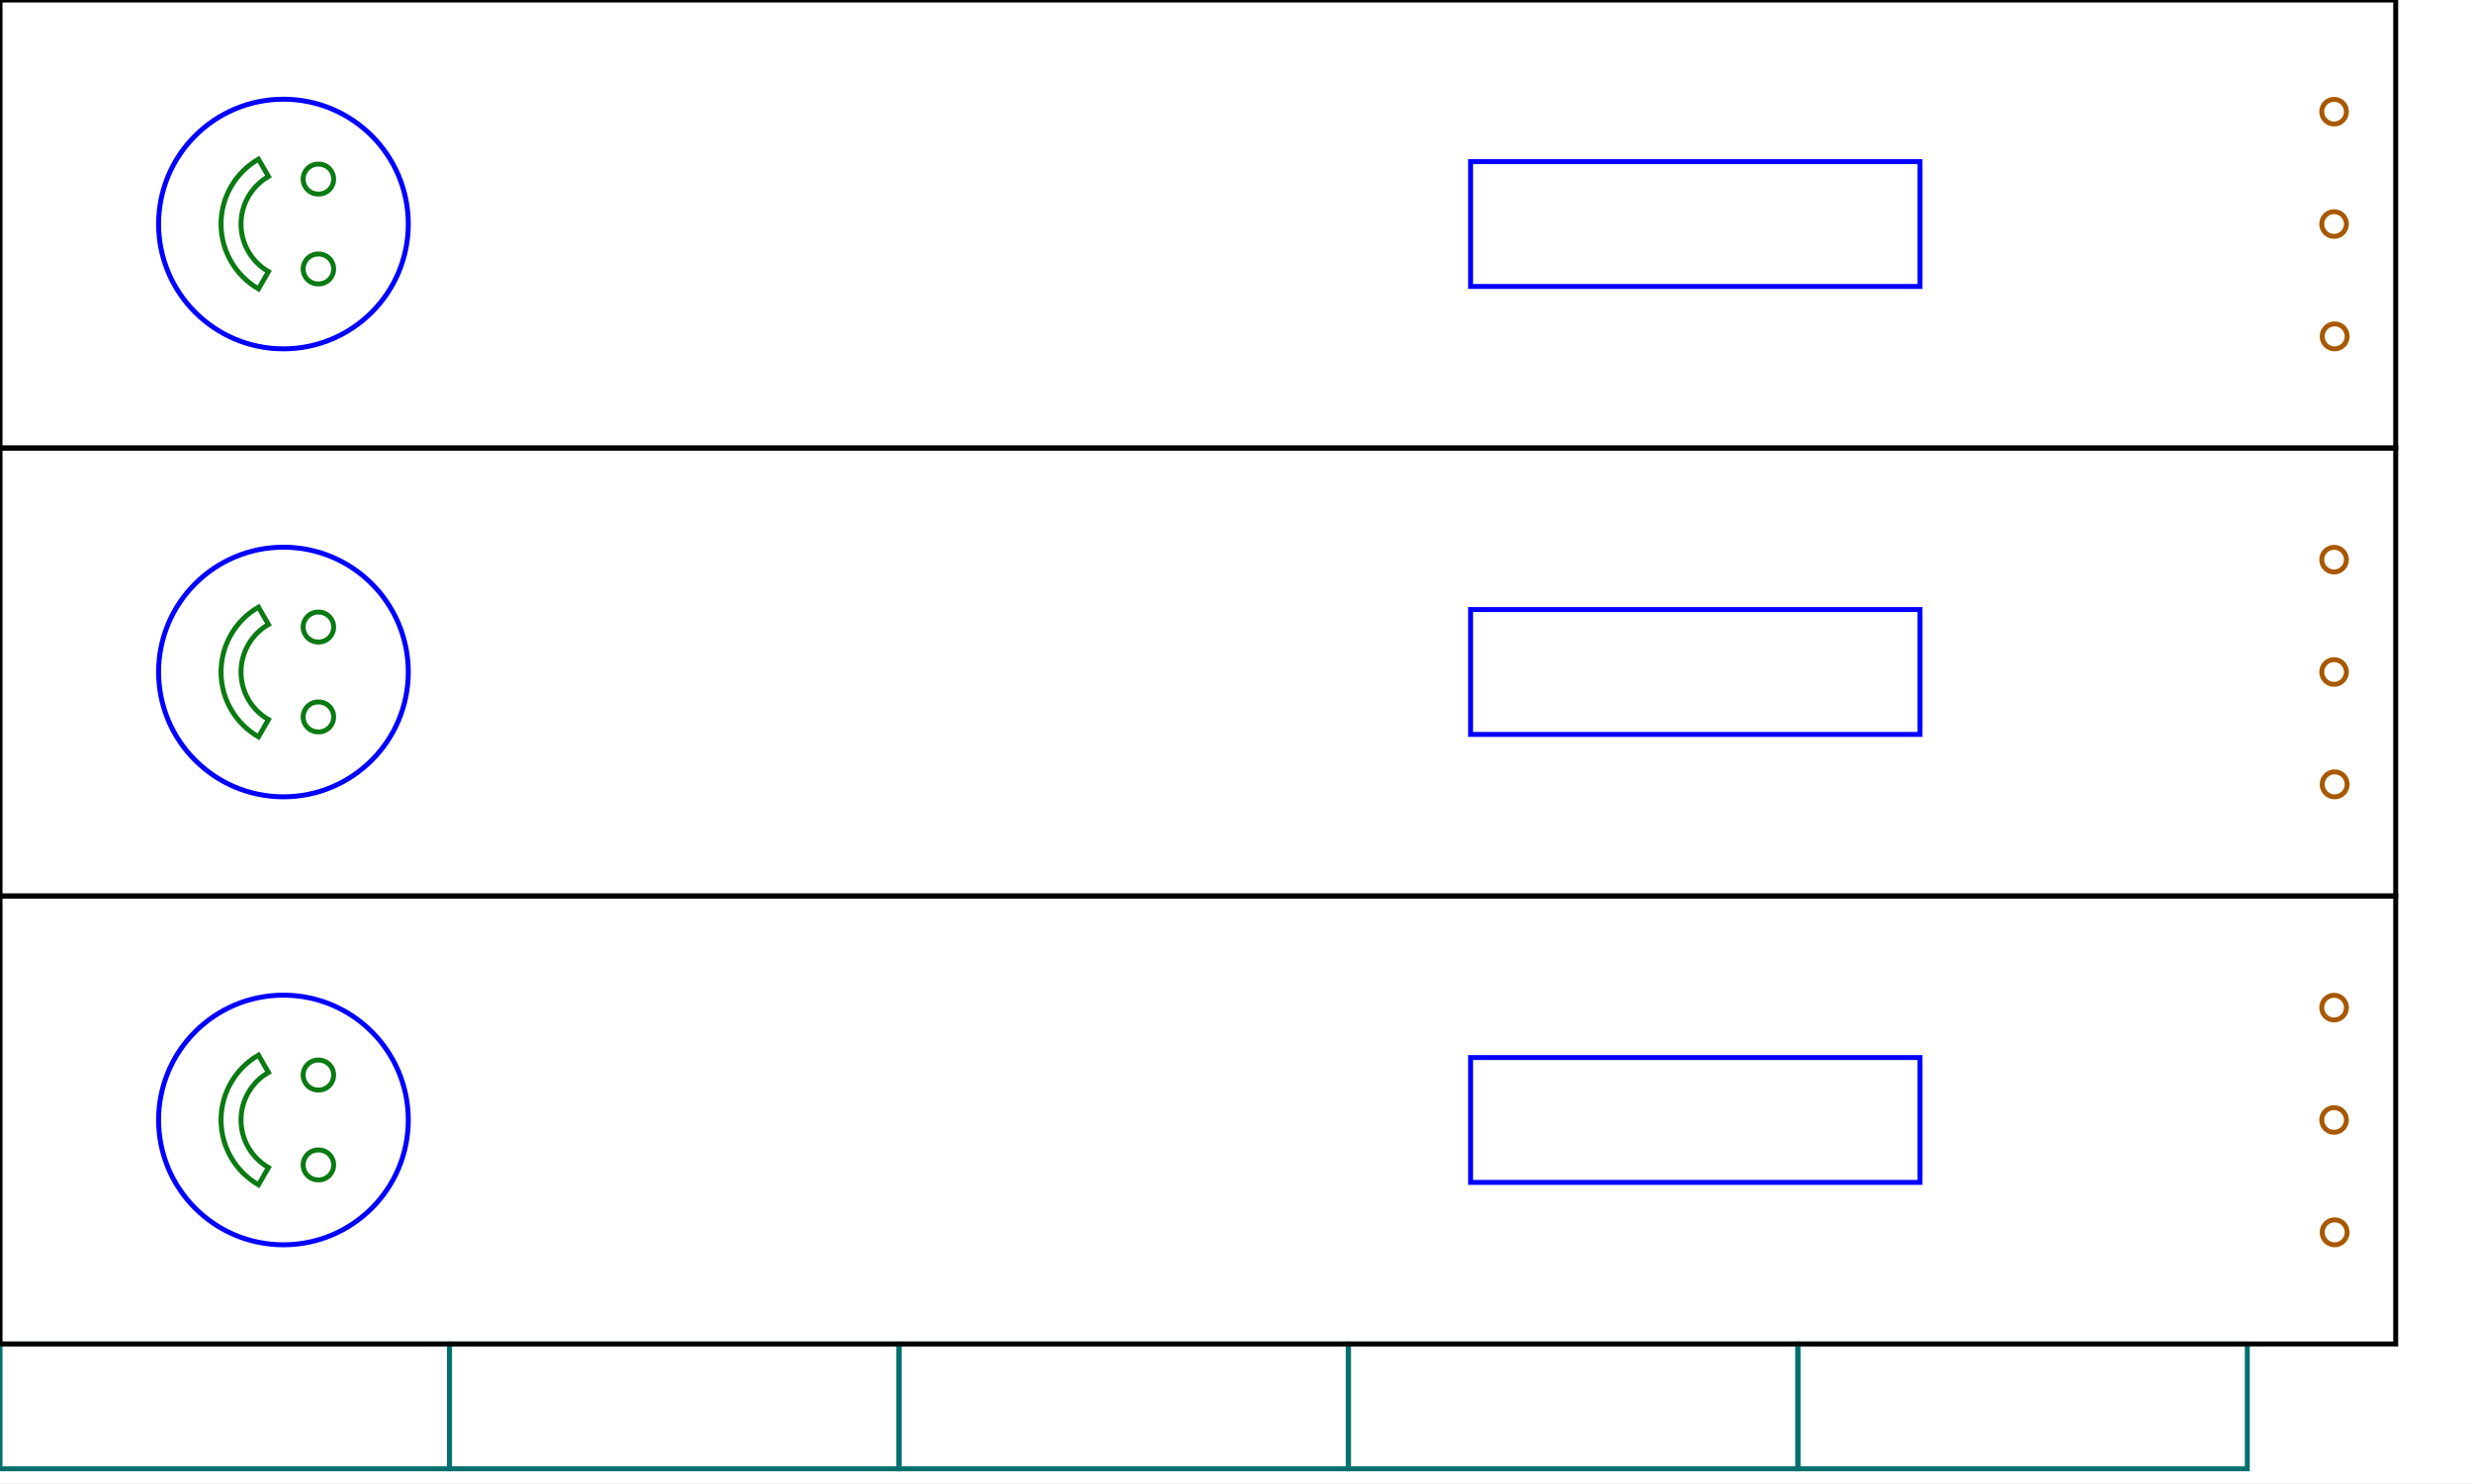
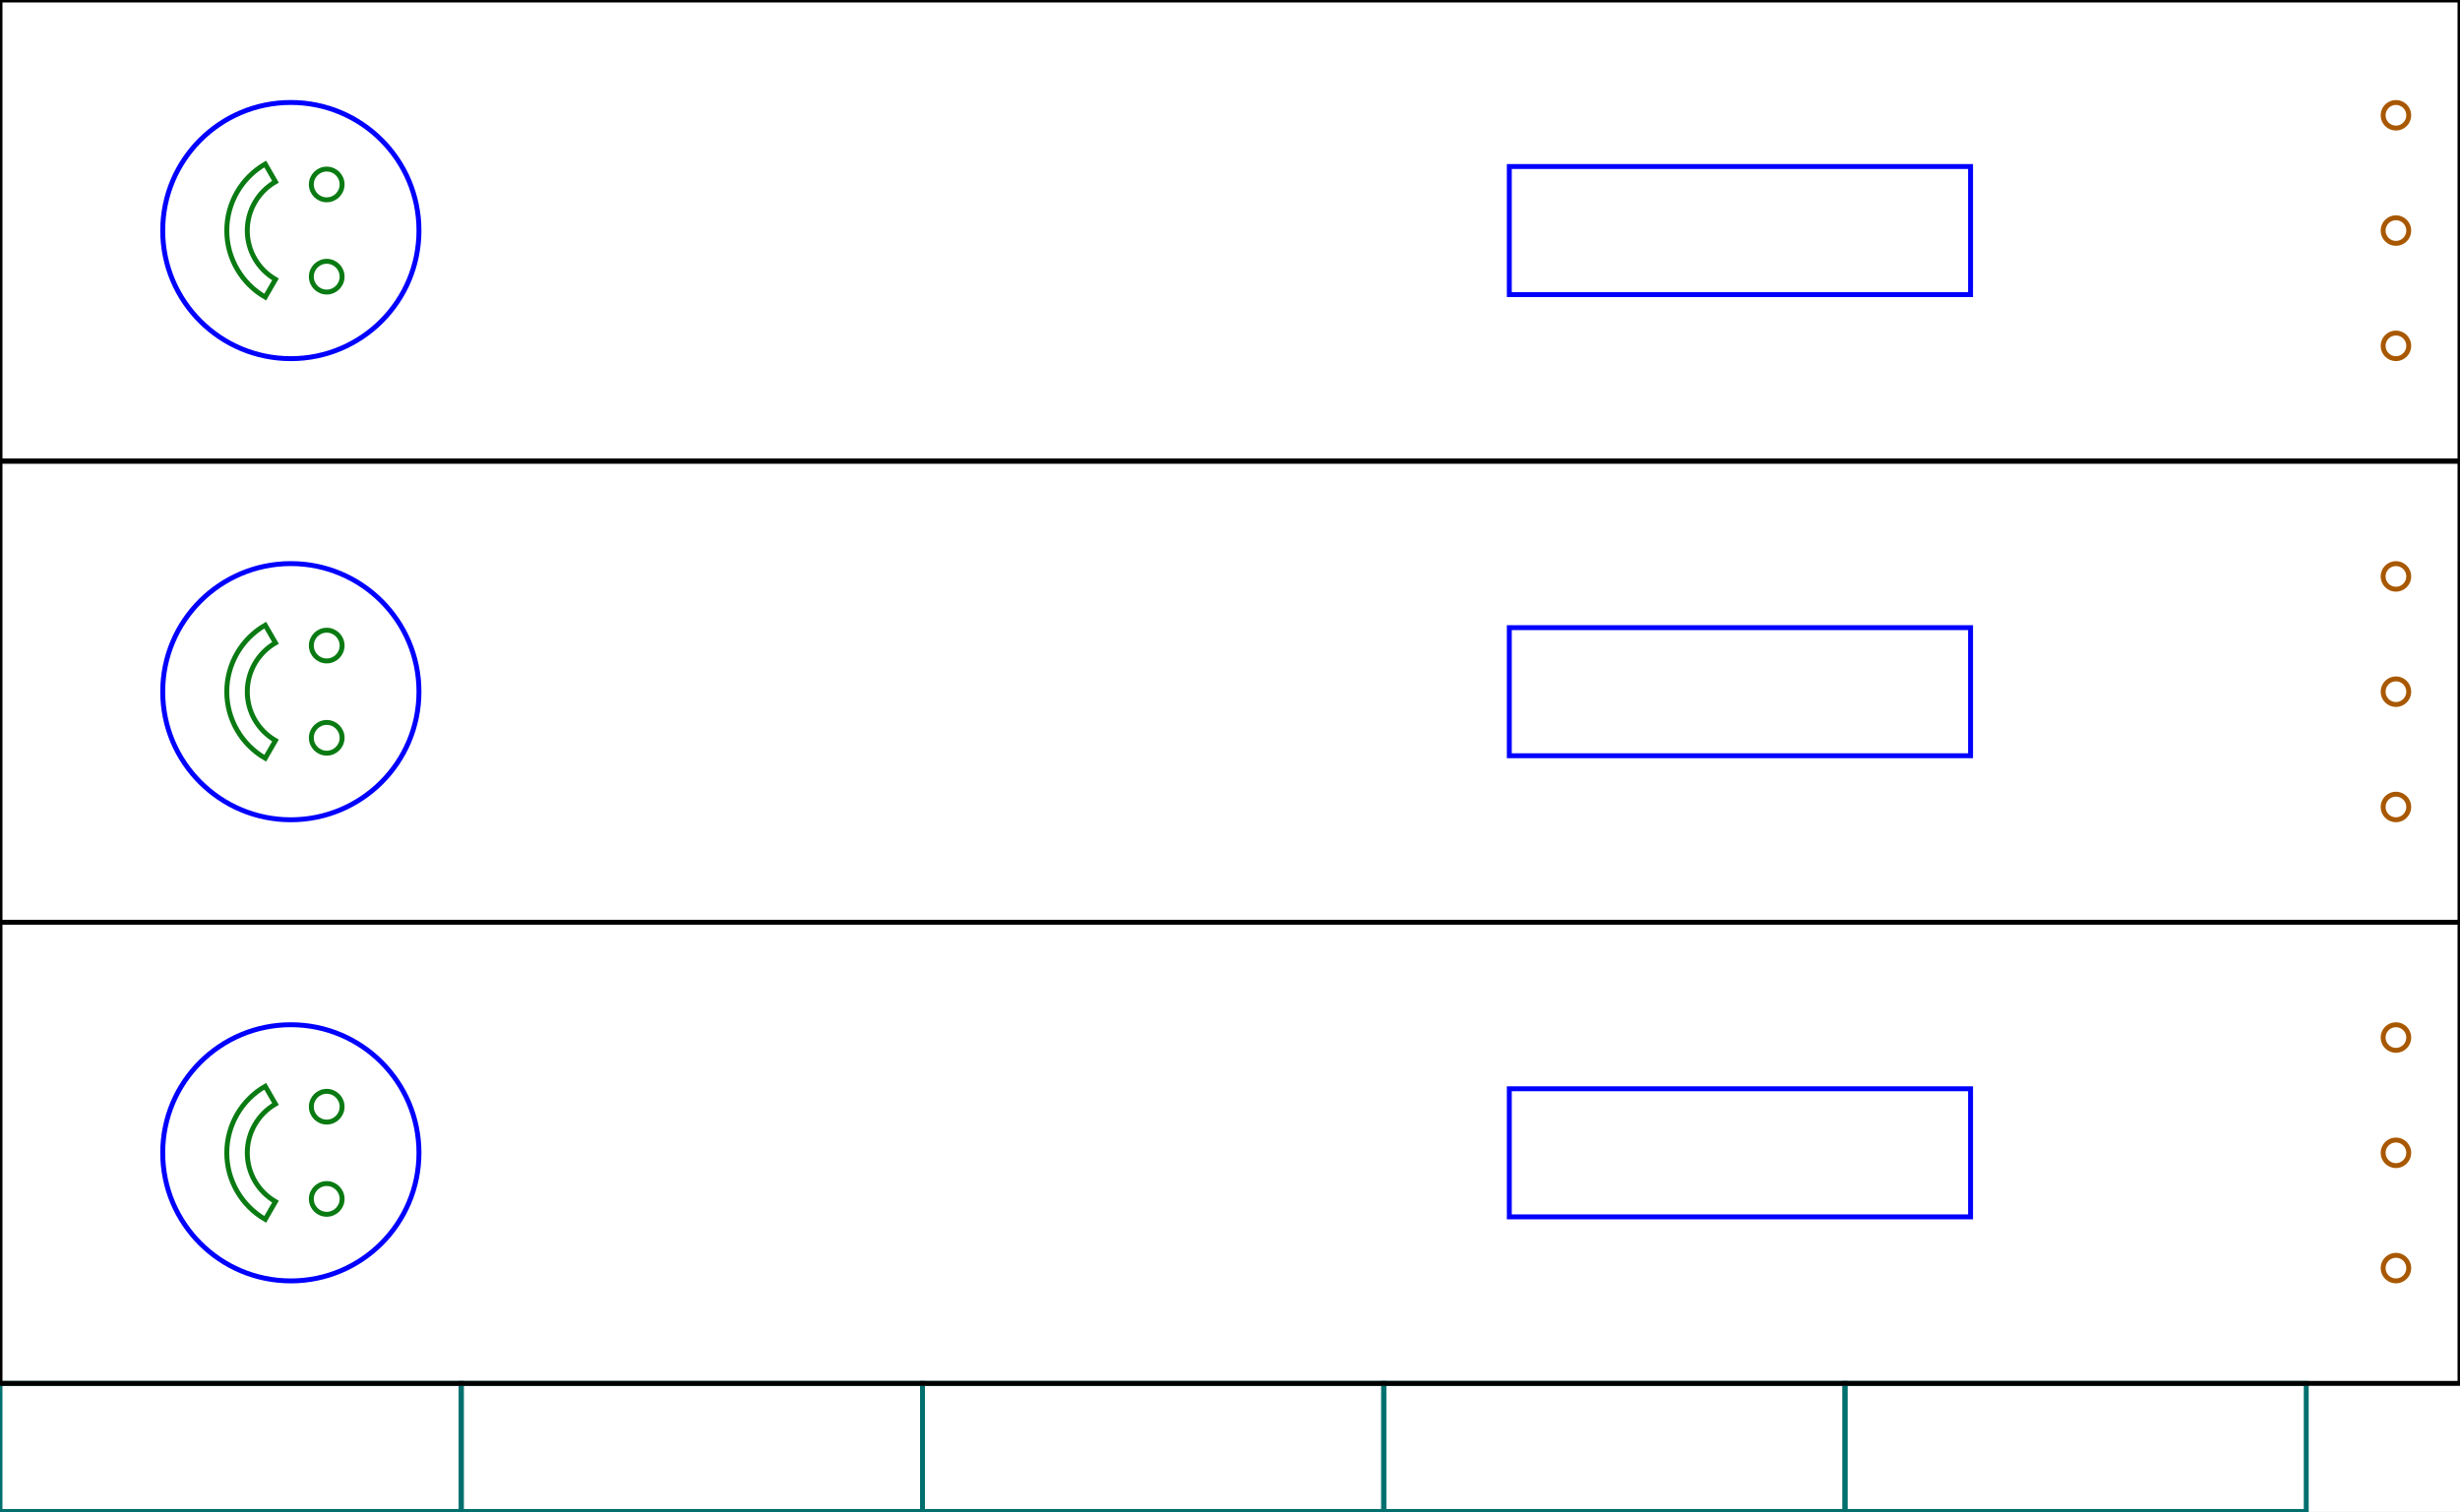
- <svg xmlns="http://www.w3.org/2000/svg" width="495mm" height="297mm" viewBox="0 0 495 297" version="1.1" id="svg1">
-   <rect x="0.0" y="0.0" width="495.0" height="297.0" fill="#ffffff" />
-   <defs id="defs1" />
-   <g id="layer1">
-     <rect style="fill:none;stroke:#000000;stroke-width:0.990;stroke-dasharray:none" id="rect1" width="479.715" height="89.715" x="0.008" y="0.008" />
-     <ellipse style="fill:none;stroke:#a85800;stroke-width:0.990;stroke-dasharray:none;stroke-opacity:1" id="path2" cx="467.382" cy="22.366" rx="2.471" ry="2.471" />
-     <ellipse style="fill:none;stroke:#a85800;stroke-width:0.990;stroke-dasharray:none;stroke-opacity:1" id="path2-5" cx="467.382" cy="44.866" rx="2.471" ry="2.471" />
-     <circle style="fill:none;stroke:#a85800;stroke-width:0.990;stroke-dasharray:none;stroke-opacity:1" id="path2-5-8" cx="467.5" cy="67.366" r="2.5" />
-     <rect style="fill:none;stroke:#00706e;stroke-width:0.990;stroke-dasharray:none;fill-opacity:1;stroke-opacity:1" id="rect2" width="90" height="25" x="0.008" y="269.152" />
-     <rect style="fill:none;stroke:#00706e;stroke-width:0.990;stroke-dasharray:none;fill-opacity:1;stroke-opacity:1" id="rect2-9" width="90" height="25" x="90.008" y="269.152" />
-     <rect style="fill:none;stroke:#00706e;stroke-width:0.990;stroke-dasharray:none;fill-opacity:1;stroke-opacity:1" id="rect2-2" width="90" height="25" x="180.008" y="269.152" />
-     <rect style="fill:none;stroke:#00706e;stroke-width:0.990;stroke-dasharray:none;fill-opacity:1;stroke-opacity:1" id="rect2-97" width="90" height="25" x="270.008" y="269.152" />
-     <rect style="fill:none;stroke:#00706e;stroke-width:0.990;stroke-dasharray:none;fill-opacity:1;stroke-opacity:1" id="rect2-5" width="90" height="25" x="360.008" y="269.152" />
-     <path d="m 51.758,57.854 a 15,14.998 0 0 1 0,-25.977 l 2,3.463 a 11,10.998 0 0 0 0,19.05 z" id="path4" style="fill:none;stroke:#0a7a12;stroke-width:0.990;stroke-dasharray:none;stroke-opacity:1;" />
-     <path d="m 63.758,50.865 a 3,3 0 1 0 0,5.999 3,3 0 1 0 0,-5.999 z" id="path3" style="fill:none;stroke:#0a7a12;stroke-width:0.990;stroke-dasharray:none;stroke-opacity:1;" />
-     <path d="m 63.758,32.867 a 3,3 0 1 0 0,5.999 3,3 0 1 0 0,-5.999 z" id="path2-2" style="fill:none;stroke:#0a7a12;stroke-width:0.990;stroke-dasharray:none;stroke-opacity:1;" />
-     <path d="m 81.758,44.866 a 25,24.996 0 1 0 -50,0 25,24.996 0 1 0 50,0 z" id="path1" style="fill:none;stroke:#0000ff;stroke-width:0.990;stroke-dasharray:none;stroke-opacity:1;" />
+ <svg xmlns="http://www.w3.org/2000/svg" width="480mm" height="295mm" viewBox="0 0 480 295">
+   <rect x="0.0" y="0.0" width="480.0" height="295.0" fill="#ffffff" />
+   <g fill="none" stroke="#0000ff" stroke-width="0.960">
+     <circle cx="56.75" cy="45" r="25" />
+     <rect x="294.5" y="32.5" width="90" height="25" />
+     <circle cx="56.75" cy="135" r="25" />
+     <rect x="294.5" y="122.5" width="90" height="25" />
+     <circle cx="56.75" cy="225" r="25" />
+     <rect x="294.5" y="212.5" width="90" height="25" />
  </g>
-   <rect style="fill:none;stroke:#0000ff;stroke-width:0.990;stroke-dasharray:none;stroke-opacity:1;" id="rect2-5-1" width="90" height="25" x="294.473" y="32.366" />
-   <rect style="fill:none;stroke:#000000;stroke-width:0.990;stroke-dasharray:none;" id="rect1-6" width="479.715" height="89.715" x="0.008" y="89.723" />
-   <ellipse style="fill:none;stroke:#a85800;stroke-width:0.990;stroke-dasharray:none;stroke-opacity:1;" id="path2-8" cx="467.382" cy="112.08" rx="2.471" ry="2.471" />
-   <ellipse style="fill:none;stroke:#a85800;stroke-width:0.990;stroke-dasharray:none;stroke-opacity:1;" id="path2-5-5" cx="467.382" cy="134.58" rx="2.471" ry="2.471" />
-   <circle style="fill:none;stroke:#a85800;stroke-width:0.990;stroke-dasharray:none;stroke-opacity:1;" id="path2-5-8-4" cx="467.5" cy="157.08" r="2.5" />
-   <path d="m 51.758,147.569 a 15,14.998 0 0 1 0,-25.977 l 2,3.463 a 11,10.998 0 0 0 0,19.05 z" id="path4-7" style="fill:none;stroke:#0a7a12;stroke-width:0.990;stroke-dasharray:none;stroke-opacity:1;" />
-   <path d="m 63.758,140.579 a 3,3 0 1 0 0,5.999 3,3 0 1 0 0,-5.999 z" id="path3-9" style="fill:none;stroke:#0a7a12;stroke-width:0.990;stroke-dasharray:none;stroke-opacity:1;" />
-   <path d="m 63.758,122.582 a 3,3 0 1 0 0,5.999 3,3 0 1 0 0,-5.999 z" id="path2-2-6" style="fill:none;stroke:#0a7a12;stroke-width:0.990;stroke-dasharray:none;stroke-opacity:1;" />
-   <path d="m 81.758,134.58 a 25,24.996 0 1 0 -50,0 25,24.996 0 1 0 50,0 z" id="path1-6" style="fill:none;stroke:#0000ff;stroke-width:0.990;stroke-dasharray:none;stroke-opacity:1;" />
-   <rect style="fill:none;stroke:#0000ff;stroke-width:0.990;stroke-dasharray:none;stroke-opacity:1;" id="rect2-5-1-6" width="90" height="25" x="294.473" y="122.08" />
-   <rect style="fill:none;stroke:#000000;stroke-width:0.990;stroke-dasharray:none;" id="rect1-1" width="479.715" height="89.715" x="0.008" y="179.438" />
-   <ellipse style="fill:none;stroke:#a85800;stroke-width:0.990;stroke-dasharray:none;stroke-opacity:1;" id="path2-0" cx="467.382" cy="201.795" rx="2.471" ry="2.471" />
-   <ellipse style="fill:none;stroke:#a85800;stroke-width:0.990;stroke-dasharray:none;stroke-opacity:1;" id="path2-5-81" cx="467.382" cy="224.295" rx="2.471" ry="2.471" />
-   <circle style="fill:none;stroke:#a85800;stroke-width:0.990;stroke-dasharray:none;stroke-opacity:1;" id="path2-5-8-48" cx="467.5" cy="246.795" r="2.5" />
-   <path d="m 51.758,237.283 a 15,14.998 0 0 1 0,-25.977 l 2,3.463 a 11,10.998 0 0 0 0,19.05 z" id="path4-8" style="fill:none;stroke:#0a7a12;stroke-width:0.990;stroke-dasharray:none;stroke-opacity:1;" />
-   <path d="m 63.758,230.294 a 3,3 0 1 0 0,5.999 3,3 0 1 0 0,-5.999 z" id="path3-4" style="fill:none;stroke:#0a7a12;stroke-width:0.990;stroke-dasharray:none;stroke-opacity:1;" />
-   <path d="m 63.758,212.297 a 3,3 0 1 0 0,5.999 3,3 0 1 0 0,-5.999 z" id="path2-2-5" style="fill:none;stroke:#0a7a12;stroke-width:0.990;stroke-dasharray:none;stroke-opacity:1;" />
-   <path d="m 81.758,224.295 a 25,24.996 0 1 0 -50,0 25,24.996 0 1 0 50,0 z" id="path1-7" style="fill:none;stroke:#0000ff;stroke-width:0.990;stroke-dasharray:none;stroke-opacity:1;" />
-   <rect style="fill:none;stroke:#0000ff;stroke-width:0.990;stroke-dasharray:none;stroke-opacity:1;" id="rect2-5-1-9" width="90" height="25" x="294.473" y="211.795" />
+   <g fill="none" stroke="#0a7a12" stroke-width="0.960">
+     <circle cx="63.75" cy="36" r="3" />
+     <circle cx="63.75" cy="54" r="3" />
+     <path d="M 51.75,57.99 A 15,15 0 0 1 51.75,32.01 L 53.75,35.474 A 11,11 0 0 0 53.75,54.526 Z" />
+     <circle cx="63.75" cy="126" r="3" />
+     <circle cx="63.75" cy="144" r="3" />
+     <path d="M 51.75,147.99 A 15,15 0 0 1 51.75,122.01 L 53.75,125.474 A 11,11 0 0 0 53.75,144.526 Z" />
+     <circle cx="63.75" cy="216" r="3" />
+     <circle cx="63.75" cy="234" r="3" />
+     <path d="M 51.75,237.99 A 15,15 0 0 1 51.75,212.01 L 53.75,215.474 A 11,11 0 0 0 53.75,234.526 Z" />
+   </g>
+   <g fill="none" stroke="#a85800" stroke-width="0.960">
+     <circle cx="467.5" cy="22.5" r="2.5" />
+     <circle cx="467.5" cy="45" r="2.5" />
+     <circle cx="467.5" cy="67.5" r="2.5" />
+     <circle cx="467.5" cy="112.5" r="2.5" />
+     <circle cx="467.5" cy="135" r="2.5" />
+     <circle cx="467.5" cy="157.5" r="2.5" />
+     <circle cx="467.5" cy="202.5" r="2.5" />
+     <circle cx="467.5" cy="225" r="2.5" />
+     <circle cx="467.5" cy="247.5" r="2.5" />
+   </g>
+   <g fill="none" stroke="#00706e" stroke-width="0.960">
+     <rect x="0" y="270" width="90" height="25" />
+     <rect x="90" y="270" width="90" height="25" />
+     <rect x="180" y="270" width="90" height="25" />
+     <rect x="270" y="270" width="90" height="25" />
+     <rect x="360" y="270" width="90" height="25" />
+   </g>
+   <g fill="none" stroke="#000000" stroke-width="0.960">
+     <rect x="0" y="0" width="480" height="90" />
+     <rect x="0" y="90" width="480" height="90" />
+     <rect x="0" y="180" width="480" height="90" />
+   </g>
</svg>
